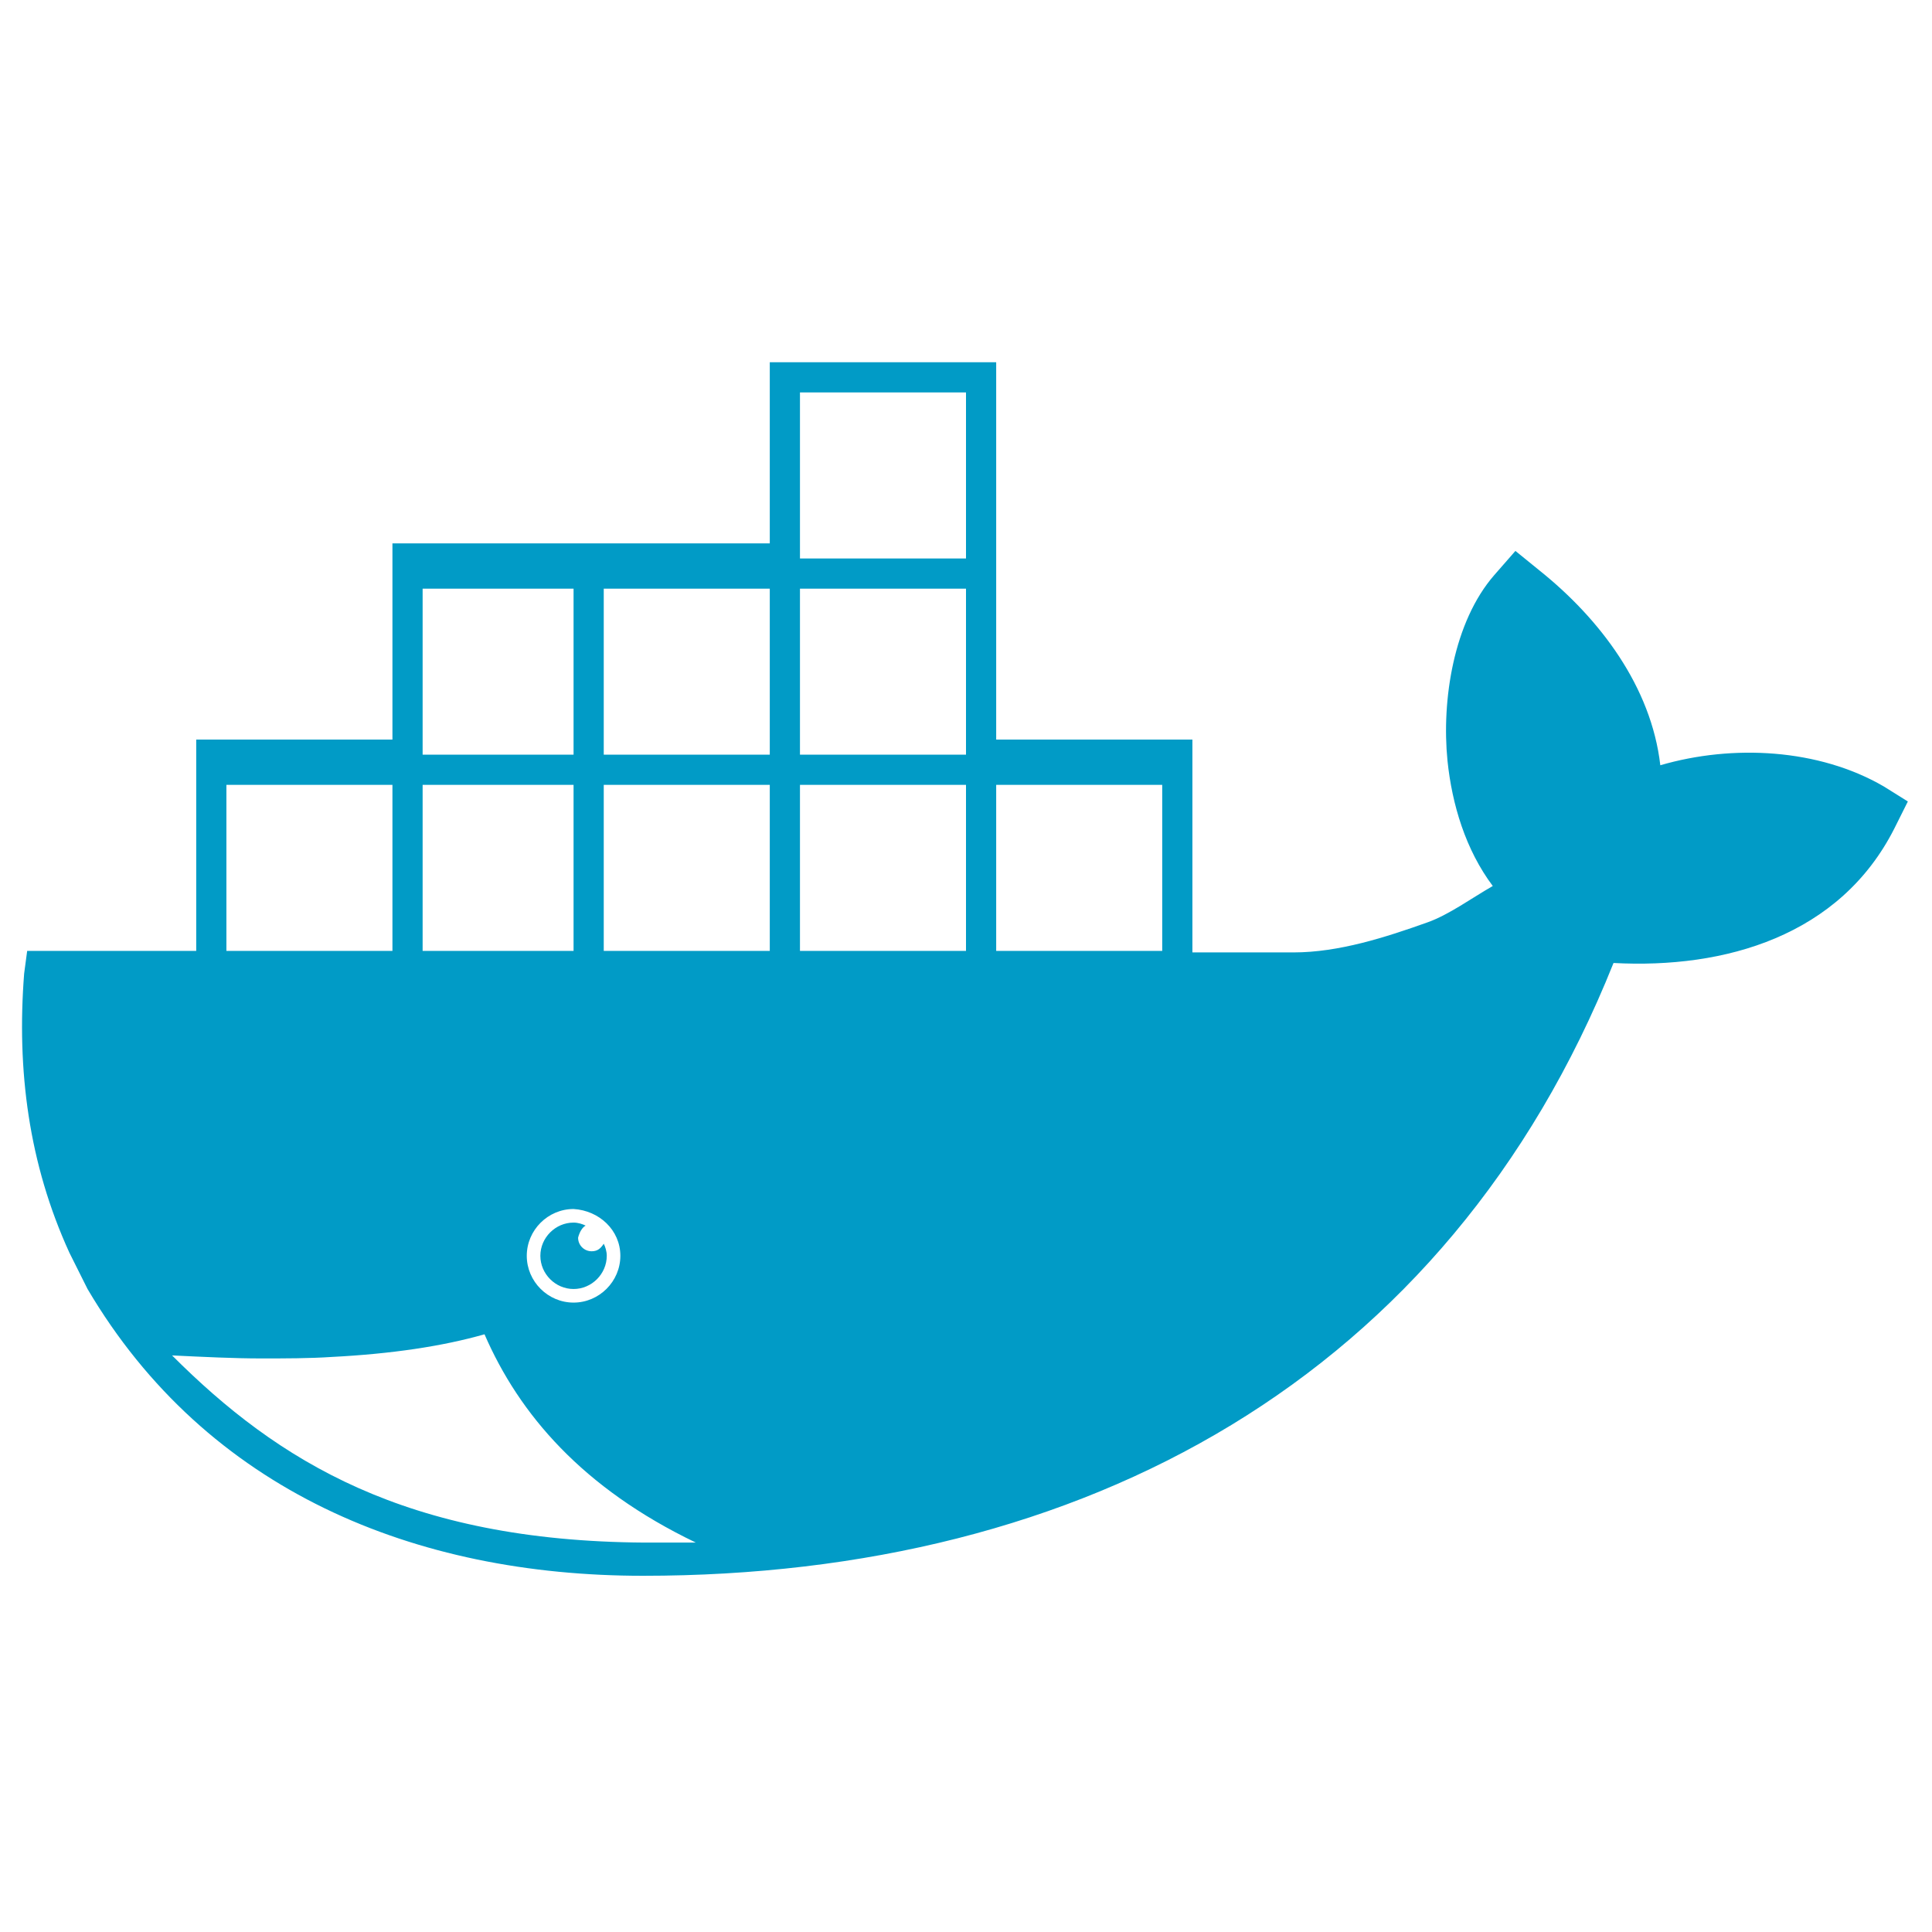
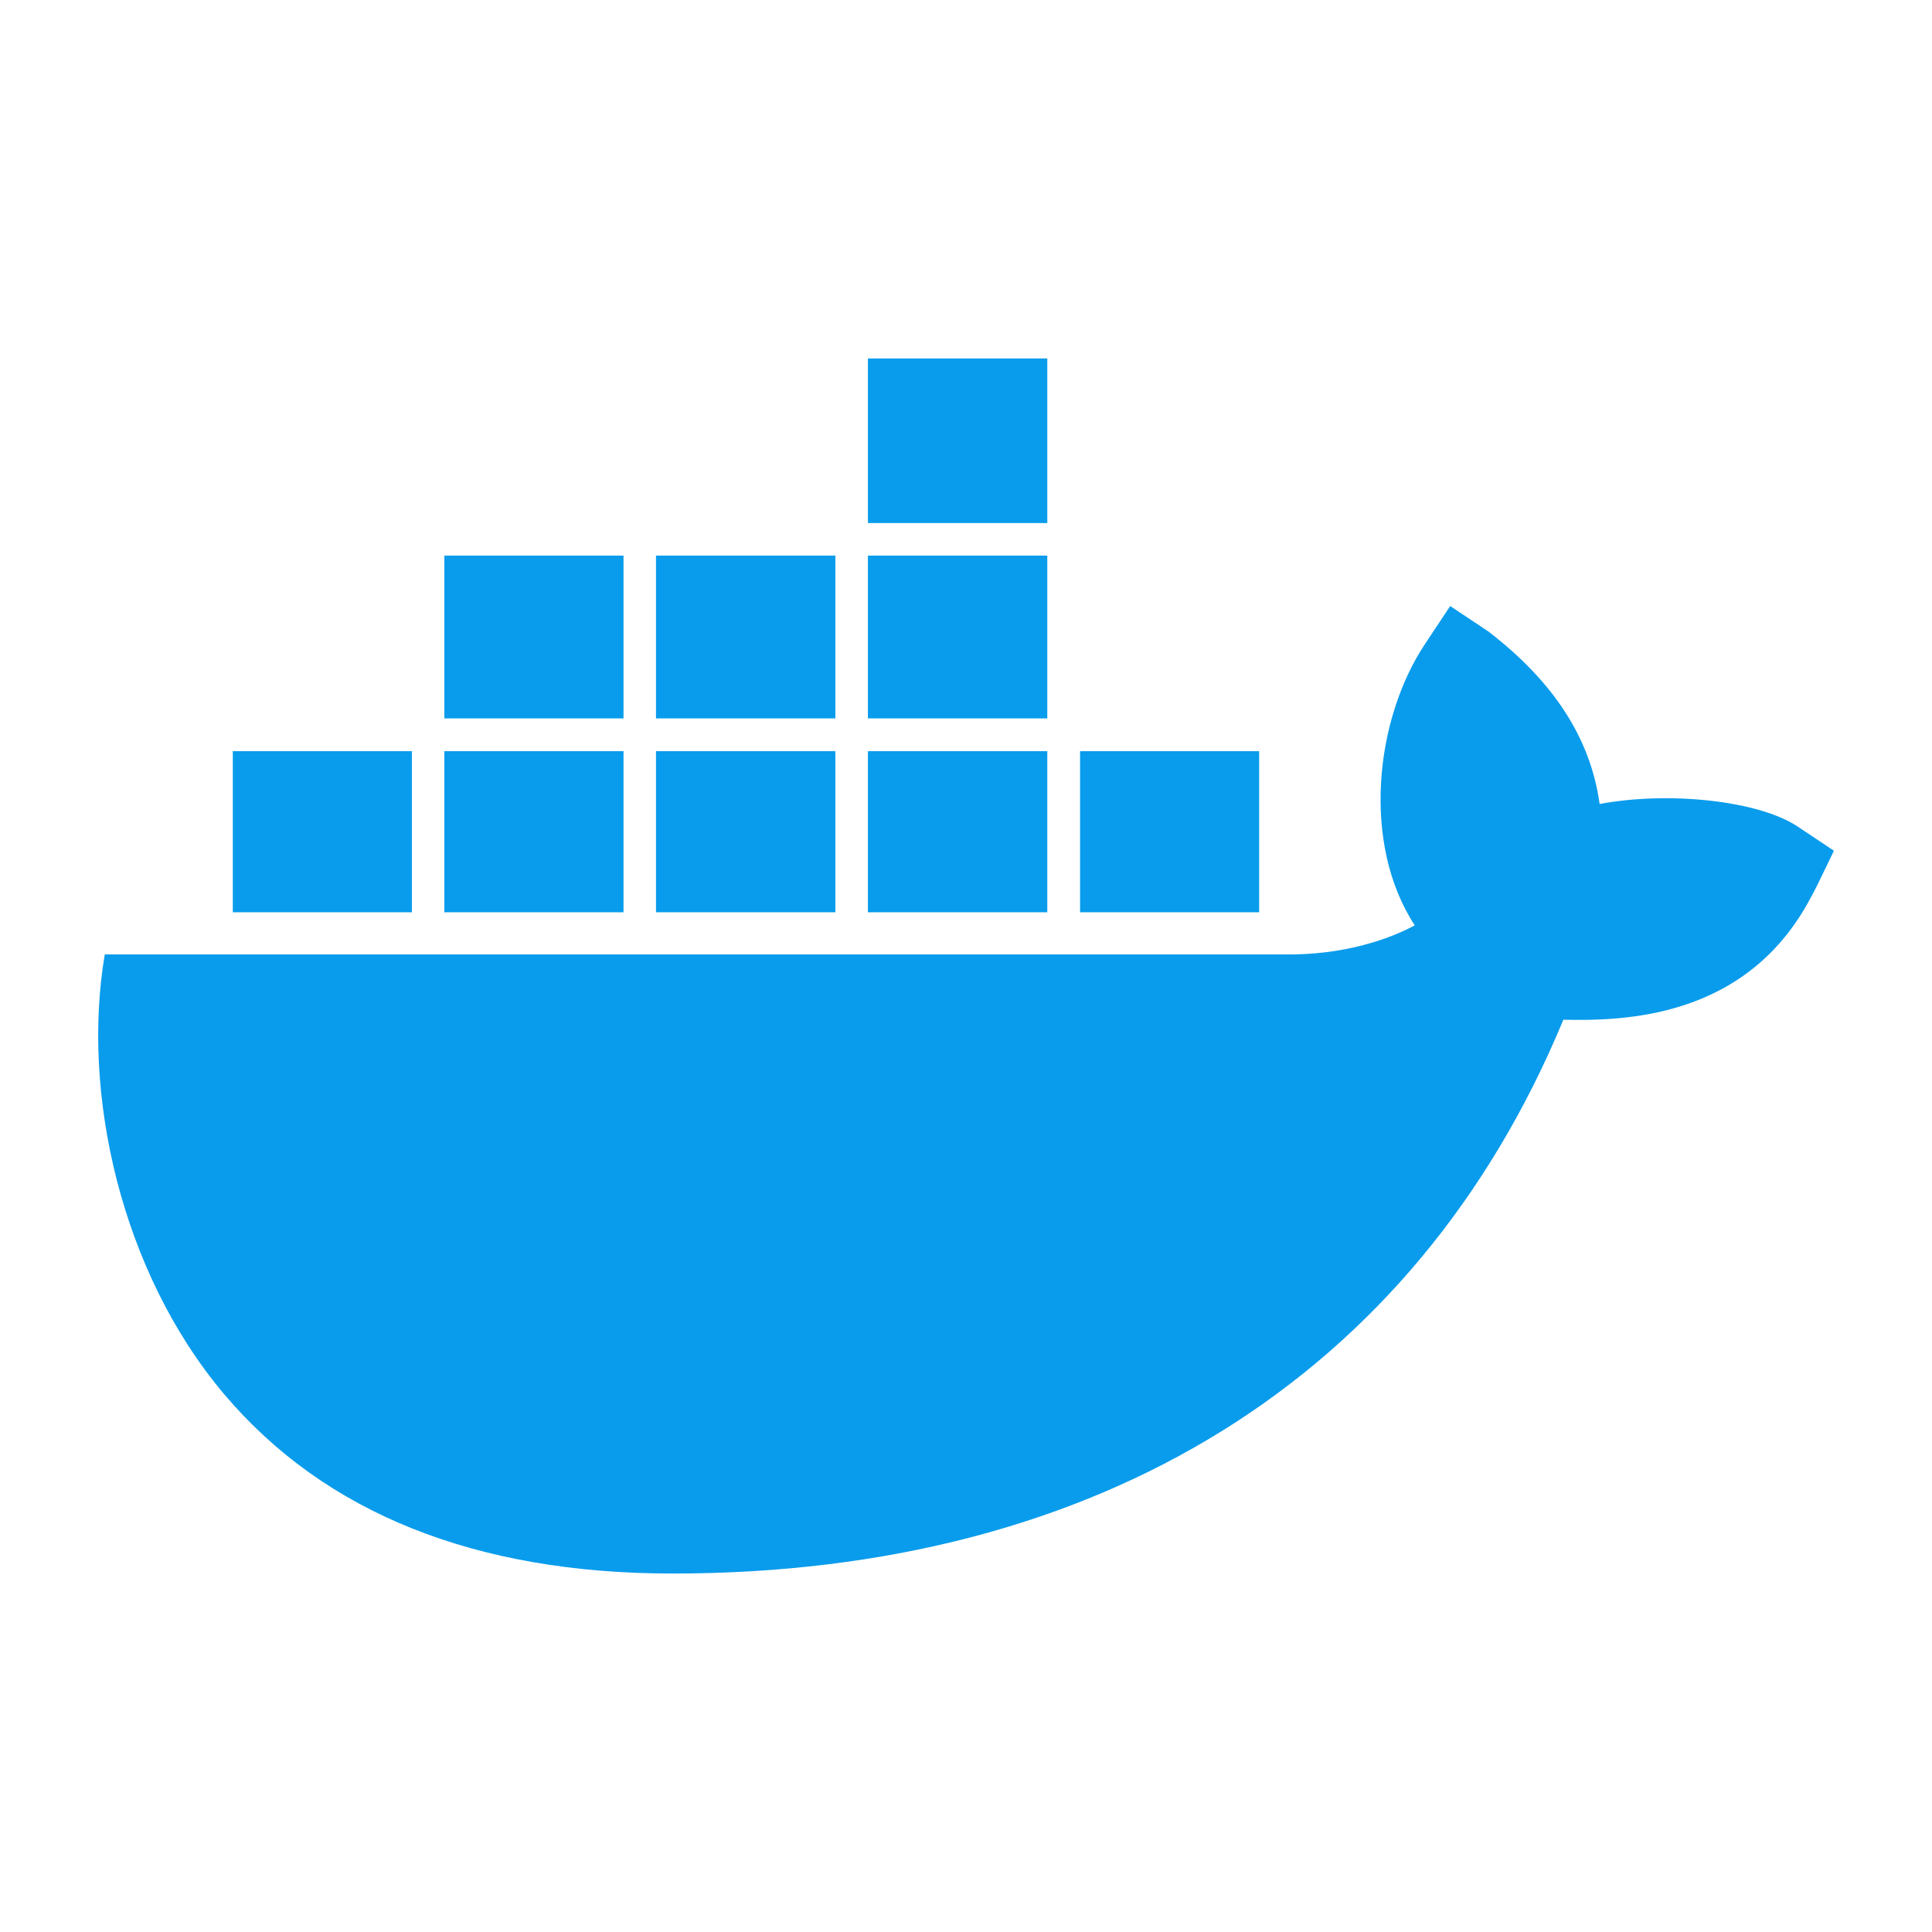
- <svg xmlns="http://www.w3.org/2000/svg" width="24px" height="24px" viewBox="0 0 128 128">
-   <path d="M124.8 52.1c-4.3-2.5-10-2.8-14.8-1.4-.6-5.2-4-9.7-8-12.9l-1.6-1.3-1.4 1.6c-2.7 3.1-3.5 8.3-3.1 12.3.3 2.9 1.2 5.9 3 8.3-1.4.8-2.9 1.9-4.3 2.4-2.8 1-5.9 2-8.9 2H79V49H66V24H51v12H26v13H13v14H1.8l-.2 1.5c-.5 6.4.3 12.6 3 18.5l1.1 2.2.1.2c7.9 13.4 21.7 19 36.8 19 29.2 0 53.3-13.1 64.3-40.6 7.4.4 15-1.8 18.6-8.9l.9-1.8-1.6-1zM28 39h10v11H28V39zm13.1 44.2c0 1.7-1.4 3.1-3.1 3.1-1.7 0-3.1-1.4-3.1-3.1 0-1.7 1.4-3.1 3.1-3.1 1.7.1 3.1 1.4 3.1 3.1zM28 52h10v11H28V52zm-13 0h11v11H15V52zm27.7 50.2c-15.8-.1-24.3-5.4-31.3-12.4 2.1.1 4.1.2 5.9.2 1.6 0 3.2 0 4.7-.1 3.9-.2 7.3-.7 10.1-1.5 2.3 5.3 6.5 10.2 14 13.8h-3.4zM51 63H40V52h11v11zm0-13H40V39h11v11zm13 13H53V52h11v11zm0-13H53V39h11v11zm0-13H53V26h11v11zm13 26H66V52h11v11zM38.8 81.2c-.2-.1-.5-.2-.8-.2-1.2 0-2.2 1-2.2 2.2 0 1.2 1 2.2 2.2 2.2s2.2-1 2.2-2.2c0-.3-.1-.6-.2-.8-.2.3-.4.5-.8.5-.5 0-.9-.4-.9-.9.1-.4.3-.7.5-.8z" fill="#019BC6" />
+ <svg xmlns="http://www.w3.org/2000/svg" width="26px" height="26px" viewBox="0 0 26 26" version="1.1">
+   <g id="surface1">
+     <path style=" stroke:none;fill-rule:nonzero;fill:rgb(3.529%,61.176%,92.549%);fill-opacity:1;" d="M 11.68 7.477 L 14.094 7.477 L 14.094 9.668 L 11.68 9.668 Z M 11.68 7.477 " />
+     <path style=" stroke:none;fill-rule:nonzero;fill:rgb(3.529%,61.176%,92.549%);fill-opacity:1;" d="M 11.68 10.109 L 14.094 10.109 L 14.094 12.277 L 11.68 12.277 Z M 11.68 10.109 " />
+     <path style=" stroke:none;fill-rule:nonzero;fill:rgb(3.529%,61.176%,92.549%);fill-opacity:1;" d="M 8.828 7.477 L 11.242 7.477 L 11.242 9.668 L 8.828 9.668 Z M 8.828 7.477 " />
+     <path style=" stroke:none;fill-rule:nonzero;fill:rgb(3.529%,61.176%,92.549%);fill-opacity:1;" d="M 14.535 10.109 L 16.945 10.109 L 16.945 12.277 L 14.535 12.277 Z M 14.535 10.109 " />
+     <path style=" stroke:none;fill-rule:nonzero;fill:rgb(3.529%,61.176%,92.549%);fill-opacity:1;" d="M 11.68 4.824 L 14.094 4.824 L 14.094 7.039 L 11.68 7.039 Z M 11.68 4.824 " />
+     <path style=" stroke:none;fill-rule:nonzero;fill:rgb(3.529%,61.176%,92.549%);fill-opacity:1;" d="M 5.98 7.477 L 8.391 7.477 L 8.391 9.668 L 5.98 9.668 Z M 5.98 7.477 " />
+     <path style=" stroke:none;fill-rule:nonzero;fill:rgb(3.529%,61.176%,92.549%);fill-opacity:1;" d="M 8.828 10.109 L 11.242 10.109 L 11.242 12.277 L 8.828 12.277 Z M 8.828 10.109 " />
+     <path style=" stroke:none;fill-rule:nonzero;fill:rgb(3.529%,61.176%,92.549%);fill-opacity:1;" d="M 24.195 11.125 C 23.668 10.773 22.457 10.645 21.527 10.82 C 21.406 9.945 20.918 9.18 20.027 8.496 L 19.516 8.156 L 19.176 8.668 C 18.504 9.68 18.32 11.352 19.039 12.453 C 18.723 12.625 18.098 12.859 17.273 12.844 L 1.41 12.844 C 1.094 14.699 1.621 17.109 3.016 18.762 C 4.371 20.363 6.398 21.176 9.051 21.176 C 14.797 21.176 19.047 18.531 21.039 13.723 C 21.82 13.738 23.504 13.727 24.371 12.074 C 24.426 11.984 24.609 11.594 24.68 11.449 Z M 24.195 11.125 " />
+     <path style=" stroke:none;fill-rule:nonzero;fill:rgb(3.529%,61.176%,92.549%);fill-opacity:1;" d="M 5.543 10.109 L 3.133 10.109 L 3.133 12.277 L 5.543 12.277 Z M 5.543 10.109 " />
+     <path style=" stroke:none;fill-rule:nonzero;fill:rgb(3.529%,61.176%,92.549%);fill-opacity:1;" d="M 5.98 10.109 L 8.391 10.109 L 8.391 12.277 L 5.98 12.277 Z M 5.98 10.109 " />
+   </g>
</svg>
